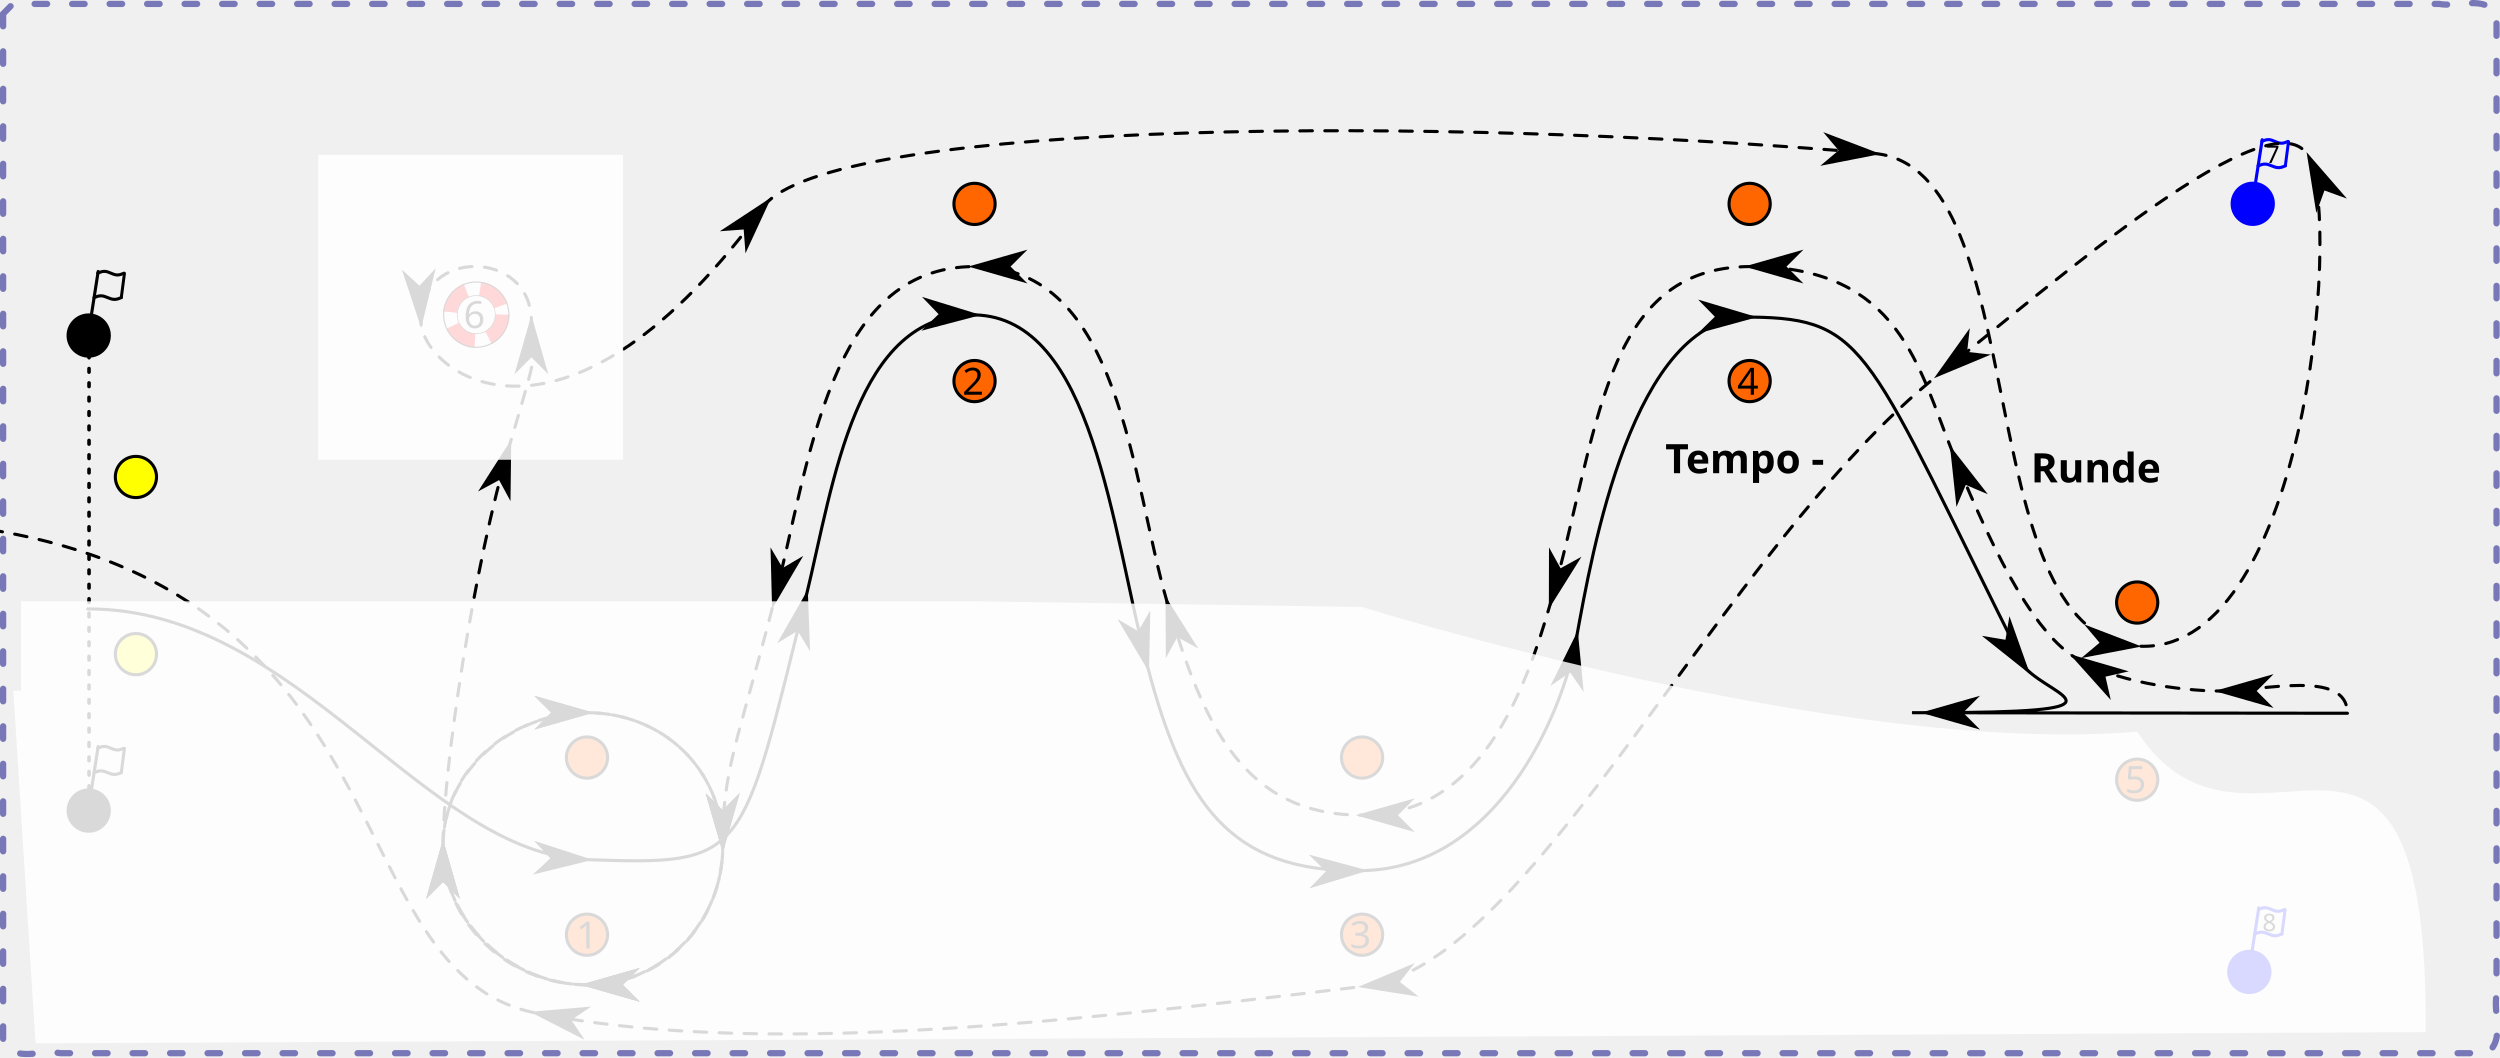
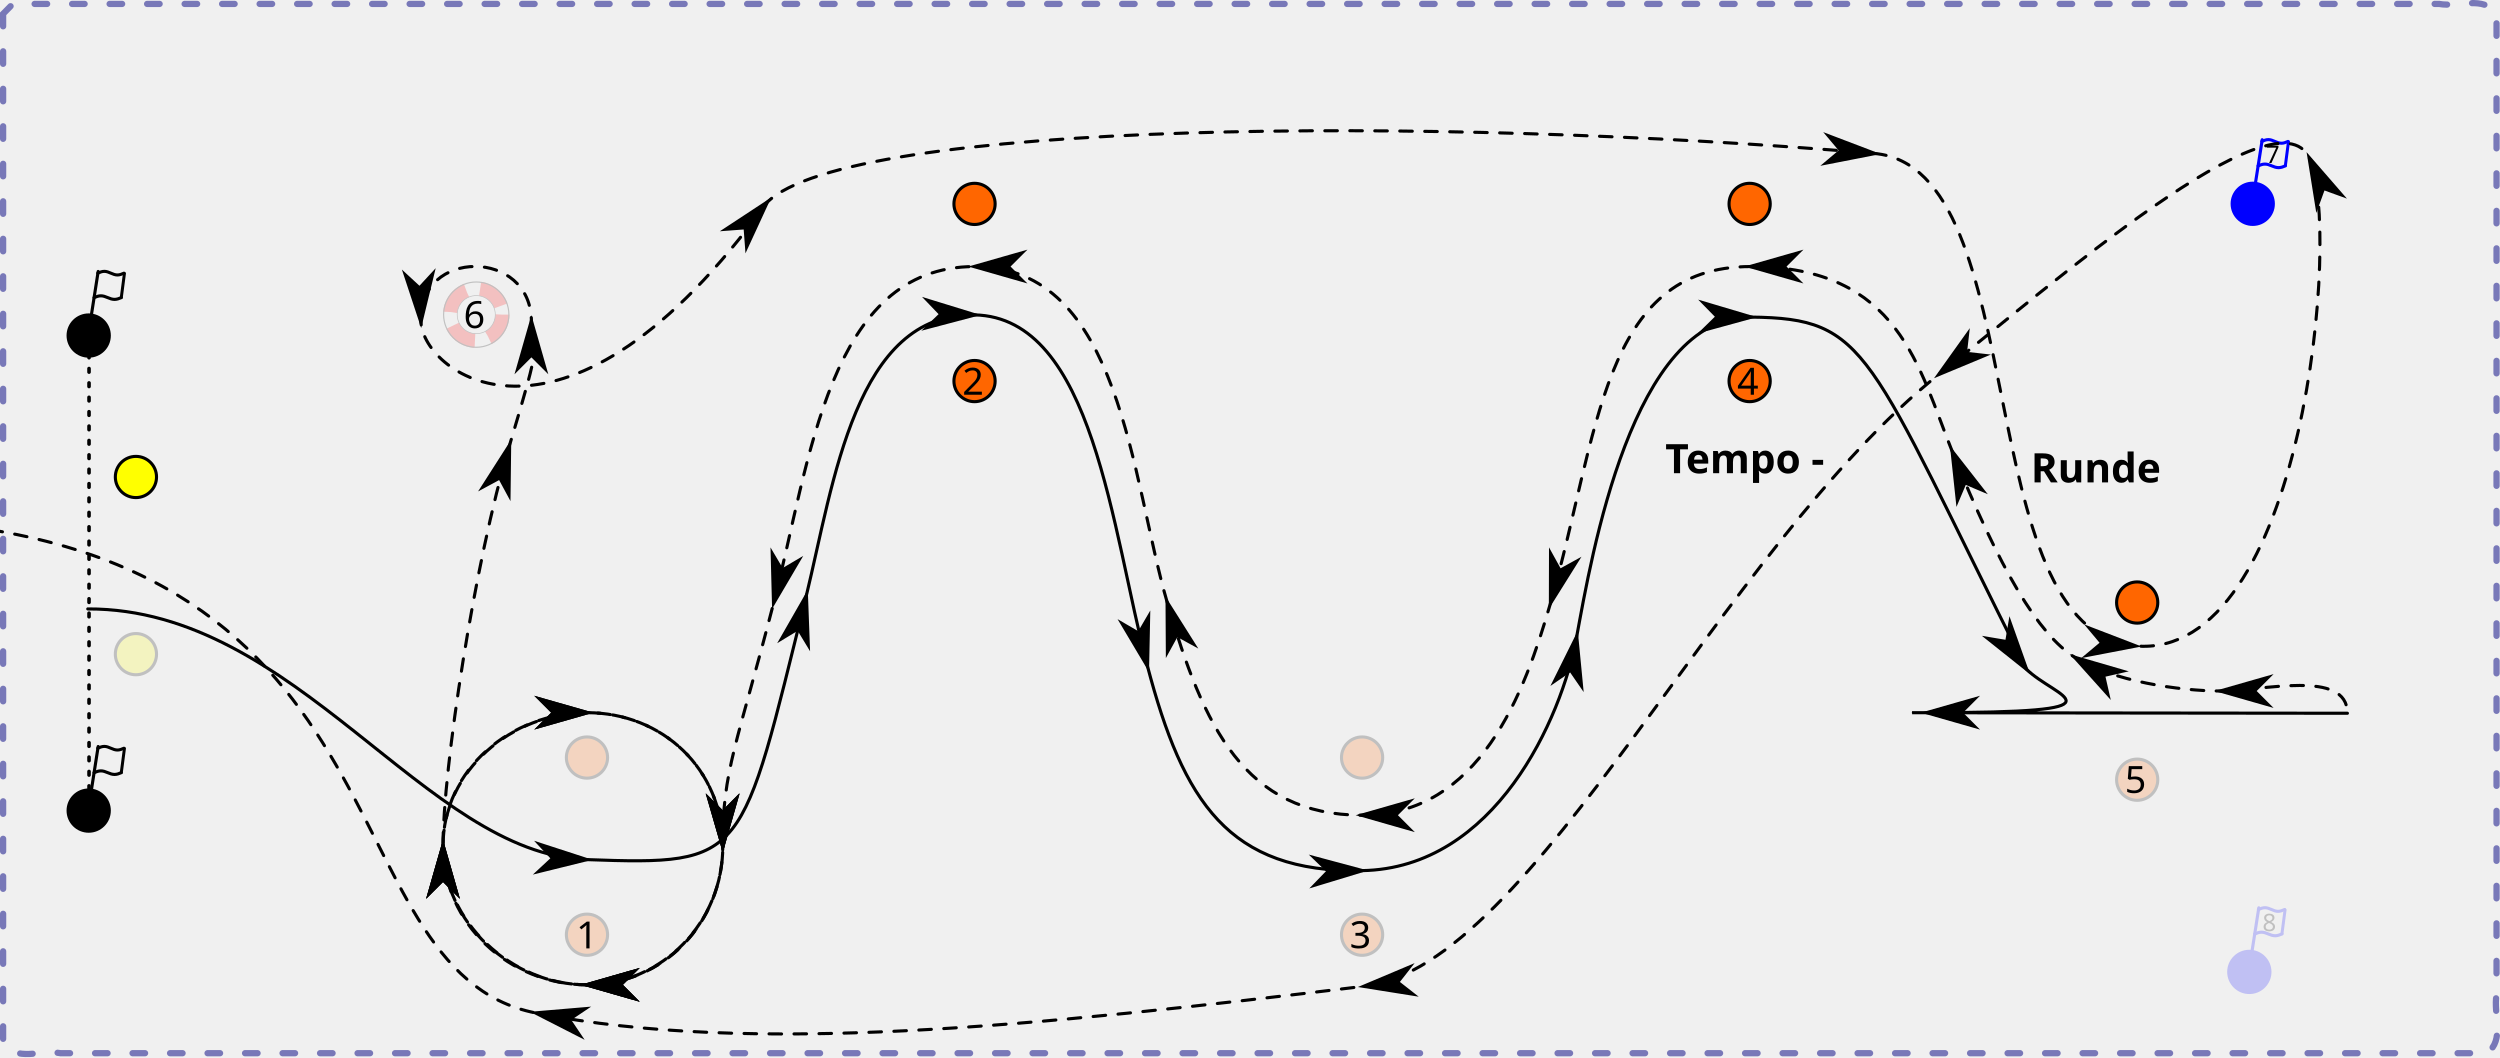
<svg xmlns="http://www.w3.org/2000/svg" version="1.0" id="svg3641" height="360.829" width="853.326" style="enable-background:new" xml:space="preserve">
  <defs id="arrows">
    <marker id="RazorWire" refX="0" refY="0" orient="auto" style="overflow:visible">
      <path id="path5527" style="fill:#34ff00;fill-opacity:1;fill-rule:evenodd;stroke:#34ff00;stroke-width:0.085pt;stroke-opacity:1" d="M 0.019,-0.632 V 0.595 L -6.621,2.568 H 9.113 L 2.979,0.595 V -0.632 L 9.166,-2.472 H -6.594 Z" />
    </marker>
    <marker orient="auto" refY="0" refX="0" id="Scissors" style="overflow:visible">
      <path id="schere" d="M 9.696,-3.847 C 8.661,-5.095 6.794,-5.052 5.4,-4.515 l -8.76,3.283 c -2.548,-1.394 -5.065,-0.995 -5.065,-1.673 0,-0.53 0.487,-0.414 0.414,-1.795 -0.07,-1.326 -1.454,-2.307 -2.763,-2.22 -1.309,-0.008 -2.666,0.995 -2.678,2.379 -0.098,1.393 1.074,2.688 2.461,2.779 1.624,0.242 4.499,-0.742 5.848,1.676 C -6.148,1.766 -7.931,1.771 -9.543,1.679 -10.882,1.602 -12.489,1.985 -13.128,3.301 c -0.617,1.261 -0.012,3.056 1.405,3.442 1.43,0.525 3.393,-0.138 3.733,-1.782 0.262,-1.267 -0.635,-1.862 -0.291,-2.322 0.26,-0.347 1.91,-0.146 4.85,-1.466 L 6.055,4.515 C 7.253,4.85 8.718,4.839 9.78,3.66 L -0.055,-0.057 Z M -9.832,-5.874 c 1.381,0.771 1.268,2.862 -0.167,3.268 -1.298,0.452 -2.956,-0.81 -2.542,-2.216 0.242,-1.154 1.764,-1.579 2.709,-1.052 z m 0.06,8.552 c 1.441,0.532 1.196,2.97 -0.269,3.298 -0.972,0.337 -2.361,-0.148 -2.459,-1.293 -0.189,-1.392 1.446,-2.65 2.728,-2.005 z" style="fill:#34ff00;fill-opacity:1;stroke:#34ff00;stroke-width:1.067;stroke-opacity:1" />
    </marker>
    <marker orient="auto" refY="0" refX="0" id="Legs" style="overflow:visible">
      <g id="g5494" transform="scale(-0.7)" style="fill:#34ff00;fill-opacity:1;stroke:#34ff00;stroke-opacity:1">
        <g id="g5496" transform="matrix(0,-1,-1,0,22.0892,22.73484)" style="fill:#34ff00;fill-opacity:1;stroke:#34ff00;stroke-opacity:1">
          <path id="path5498" d="m 22.636,22.054 c -7.371,5.036 -2.618,7.047 -6.23,14.339" style="fill:#34ff00;fill-opacity:1;fill-rule:evenodd;stroke:#34ff00;stroke-width:1.067pt;stroke-opacity:1" />
          <path id="path5500" d="m 22.825,21.918 c -1.451,8.904 3.772,9.355 4.805,14.747" style="fill:#34ff00;fill-opacity:1;fill-rule:evenodd;stroke:#34ff00;stroke-width:1.067pt;stroke-opacity:1" />
        </g>
        <path id="path5502" d="m -15.029,-7.181 -0.984,4.313 4.227,-1.305 z" style="fill:#34ff00;fill-opacity:1;fill-rule:evenodd;stroke:#34ff00;stroke-width:1.067pt;stroke-opacity:1" />
        <path id="path5504" d="m -16.23,4.861 1.999,3.946 2.418,-3.704 z" style="fill:#34ff00;fill-opacity:1;fill-rule:evenodd;stroke:#34ff00;stroke-width:1.067pt;stroke-opacity:1" />
      </g>
    </marker>
    <linearGradient id="linearGradient5477">
      <stop style="stop-color:#57e307;stop-opacity:1;" offset="0" id="stop5479" />
    </linearGradient>
    <marker style="overflow:visible" id="Arrow1Lend" refX="0" refY="0" orient="auto">
      <path style="fill-rule:evenodd;stroke:#000000;stroke-width:0.853pt;marker-start:none" d="M -10.667,0 -14.933,4.267 0,0 -14.933,-4.267 Z" id="path3104" />
    </marker>
    <marker style="overflow:visible" id="Arrow1Lstart" refX="0" refY="0" orient="auto">
      <path style="fill-rule:evenodd;stroke:#000000;stroke-width:0.853pt;marker-start:none" d="M 10.667,0 14.933,-4.267 0,0 14.933,4.267 Z" id="path3282" />
    </marker>
    <marker style="overflow:visible" id="Arrow1Lstart-7" refX="0" refY="0" orient="auto">
      <path style="fill-rule:evenodd;stroke:#000000;stroke-width:0.853pt;marker-start:none" d="M 10.667,0 14.933,-4.267 0,0 14.933,4.267 Z" id="path3282-4" />
    </marker>
    <marker style="overflow:visible" id="Arrow1Lend-6" refX="0" refY="0" orient="auto">
      <path style="fill-rule:evenodd;stroke:#000000;stroke-width:0.853pt;marker-start:none" d="M -10.667,0 -14.933,4.267 0,0 -14.933,-4.267 Z" id="path3104-0" />
    </marker>
  </defs>
  <g transform="translate(-215.4445,-435.3955)" style="display:inline" id="Parcours">
    <defs id="defs2076" />
    <g id="g1" />
    <g id="layer6" style="display:inline">
      <g transform="translate(18.94796,85.04597)" id="Zeitnahme" style="display:inline">
        <g id="g13156" transform="translate(-177.6378,-94.48819)">
          <path style="fill:#000000;fill-opacity:1;stroke:#000000;stroke-width:1.762" d="m 411.087,559.37 c 0,-3.685 -2.986,-6.678 -6.678,-6.678 -3.683,0 -6.678,2.987 -6.678,6.678 0,3.685 2.987,6.678 6.678,6.678 3.685,0 6.678,-2.987 6.678,-6.678 z" id="path13158" />
        </g>
        <g id="g13172" transform="translate(-177.6378,67.66194)">
          <path style="fill:#000000;fill-opacity:1;stroke:#000000;stroke-width:1.762" d="m 411.087,559.37 c 0,-3.685 -2.986,-6.678 -6.678,-6.678 -3.683,0 -6.678,2.987 -6.678,6.678 0,3.685 2.987,6.678 6.678,6.678 3.685,0 6.678,-2.987 6.678,-6.678 z" id="path13174" />
        </g>
        <path style="fill:none;stroke:#000000;stroke-width:1.228;stroke-linecap:round;stroke-linejoin:miter;stroke-miterlimit:4;stroke-dasharray:1.228, 3.684;stroke-dashoffset:0;stroke-opacity:1" d="m 226.886,466.315 c 0,23.379 0,46.759 0,70.138 0,19.991 0,67.885 0,87.271" id="path14169" />
      </g>
-       <g transform="translate(113.4362,157.2769)" id="Tor1" style="display:inline;fill:#ff6600">
+       <g transform="translate(113.4362,157.2769)" id="Tor1" opacity="0.2" style="display:inline;fill:#ff6600">
        <path style="fill:#ff6600;stroke:#000000;stroke-width:1.056" d="m 309.393,536.693 c 0,-3.883 -3.149,-7.032 -7.031,-7.032 -3.881,0 -7.031,3.148 -7.031,7.032 0,3.883 3.15,7.031 7.031,7.031 3.882,0 7.031,-3.147 7.031,-7.031 z" id="Tor1_innen" />
        <path style="fill:#ff6600;stroke:#000000;stroke-width:1.056" d="m 309.393,597.166 c 0,-3.883 -3.149,-7.032 -7.031,-7.032 -3.881,0 -7.031,3.148 -7.031,7.032 0,3.883 3.15,7.031 7.031,7.031 3.882,0 7.031,-3.147 7.031,-7.031 z" id="Tor1_aussen" />
      </g>
      <g transform="translate(226.8221,-31.69941)" id="Tor2" style="display:inline;fill:#ff6600">
        <path style="fill:#ff6600;stroke:#000000;stroke-width:1.056" d="m 328.291,536.693 c 0,-3.883 -3.149,-7.032 -7.031,-7.032 -3.881,0 -7.031,3.148 -7.031,7.032 0,3.883 3.15,7.031 7.031,7.031 3.882,0 7.031,-3.147 7.031,-7.031 z" id="Tor2_aussen" />
        <path style="fill:#ff6600;stroke:#000000;stroke-width:1.056" d="m 328.291,597.166 c 0,-3.883 -3.149,-7.032 -7.031,-7.032 -3.881,0 -7.031,3.148 -7.031,7.032 0,3.883 3.15,7.031 7.031,7.031 3.882,0 7.031,-3.147 7.031,-7.031 z" id="Tor2_innen" />
      </g>
-       <g transform="translate(340.2078,157.2769)" id="Tor3" style="display:inline;fill:#ff6600">
+       <g transform="translate(340.2078,157.2769)" id="Tor3" opacity="0.2" style="display:inline;fill:#ff6600">
        <path style="fill:#ff6600;stroke:#000000;stroke-width:1.056" d="m 347.189,536.693 c 0,-3.883 -3.149,-7.032 -7.031,-7.032 -3.881,0 -7.031,3.148 -7.031,7.032 0,3.883 3.15,7.031 7.031,7.031 3.882,0 7.031,-3.147 7.031,-7.031 z" id="Tor3_innen" />
        <path style="fill:#ff6600;stroke:#000000;stroke-width:1.056" d="m 347.189,597.166 c 0,-3.883 -3.149,-7.032 -7.031,-7.032 -3.881,0 -7.031,3.148 -7.031,7.032 0,3.883 3.15,7.031 7.031,7.031 3.882,0 7.031,-3.147 7.031,-7.031 z" id="Tor3_aussen" />
      </g>
      <g transform="translate(453.5935,-31.69941)" id="Tor4" style="display:inline;fill:#ff6600">
        <path style="fill:#ff6600;stroke:#000000;stroke-width:1.056" d="m 366.086,536.693 c 0,-3.883 -3.149,-7.032 -7.031,-7.032 -3.881,0 -7.031,3.148 -7.031,7.032 0,3.883 3.15,7.031 7.031,7.031 3.882,0 7.031,-3.147 7.031,-7.031 z" id="Tor4_aussen" />
        <path style="fill:#ff6600;stroke:#000000;stroke-width:1.056" d="m 366.086,597.166 c 0,-3.883 -3.149,-7.032 -7.031,-7.032 -3.881,0 -7.031,3.148 -7.031,7.032 0,3.883 3.15,7.031 7.031,7.031 3.882,0 7.031,-3.147 7.031,-7.031 z" id="Tor4_innen" />
      </g>
      <g transform="translate(566.9793,104.3635)" id="Tor5" style="display:inline;fill:#ff6600">
        <path style="fill:#ff6600;stroke:#000000;stroke-width:1.056" d="m 384.984,536.693 c 0,-3.883 -3.149,-7.032 -7.031,-7.032 -3.881,0 -7.031,3.148 -7.031,7.032 0,3.883 3.15,7.031 7.031,7.031 3.882,0 7.031,-3.147 7.031,-7.031 z" id="Tor5_oben" />
-         <path style="fill:#ff6600;stroke:#000000;stroke-width:1.056" d="m 384.984,597.166 c 0,-3.883 -3.149,-7.032 -7.031,-7.032 -3.881,0 -7.031,3.148 -7.031,7.032 0,3.883 3.15,7.031 7.031,7.031 3.882,0 7.031,-3.147 7.031,-7.031 z" id="Tor5_unten" />
+         <path style="fill:#ff6600;stroke:#000000;stroke-width:1.056" d="m 384.984,597.166 c 0,-3.883 -3.149,-7.032 -7.031,-7.032 -3.881,0 -7.031,3.148 -7.031,7.032 0,3.883 3.15,7.031 7.031,7.031 3.882,0 7.031,-3.147 7.031,-7.031 z" id="Tor5_unten" opacity="0.2" />
      </g>
-       <g transform="translate(18.94796,138.3793)" id="Schikane" style="display:inline">
+       <g transform="translate(18.94796,138.3793)" id="Schikane" opacity="0.2" style="display:inline">
        <g style="fill:none" id="Ring">
          <ellipse id="path8826" style="fill:none;stroke:#ff0000;stroke-width:4.821;stroke-linecap:butt;stroke-linejoin:round;stroke-miterlimit:4;stroke-dasharray:9.643, 4.821;stroke-dashoffset:0;stroke-opacity:1" cx="359.055" cy="404.409" rx="8.928" ry="8.928" />
          <ellipse style="display:inline;fill:none;stroke:#000000;stroke-width:0.229;stroke-linecap:round;stroke-linejoin:round;stroke-miterlimit:4;stroke-dasharray:none;stroke-dashoffset:0;stroke-opacity:1" id="path3620" cx="359.055" cy="404.409" rx="6.5" ry="6.5" />
          <ellipse style="display:inline;fill:none;stroke:#000000;stroke-width:0.393;stroke-linecap:round;stroke-linejoin:round;stroke-miterlimit:4;stroke-dasharray:none;stroke-dashoffset:0;stroke-opacity:1" id="path2733" cx="359.055" cy="404.409" rx="11.142" ry="11.142" />
        </g>
      </g>
      <g transform="translate(-40.52031,61.51377)" id="Start+Ziel" style="display:inline">
        <path style="fill:#ffff00;stroke:#000000;stroke-width:1.056" d="m 309.393,536.693 c 0,-3.883 -3.149,-7.032 -7.031,-7.032 -3.881,0 -7.031,3.148 -7.031,7.032 0,3.883 3.15,7.031 7.031,7.031 3.882,0 7.031,-3.147 7.031,-7.031 z" id="Tor1_innen-7" />
-         <path style="fill:#ffff00;stroke:#000000;stroke-width:1.056" d="m 309.393,597.166 c 0,-3.883 -3.149,-7.032 -7.031,-7.032 -3.881,0 -7.031,3.148 -7.031,7.032 0,3.883 3.15,7.031 7.031,7.031 3.882,0 7.031,-3.147 7.031,-7.031 z" id="Tor1_aussen-3" />
+         <path style="fill:#ffff00;stroke:#000000;stroke-width:1.056" d="m 309.393,597.166 c 0,-3.883 -3.149,-7.032 -7.031,-7.032 -3.881,0 -7.031,3.148 -7.031,7.032 0,3.883 3.15,7.031 7.031,7.031 3.882,0 7.031,-3.147 7.031,-7.031 z" id="Tor1_aussen-3" opacity="0.2" />
      </g>
    </g>
  </g>
  <g transform="translate(-215.4445,-435.3955)" style="display:inline" id="ParcoursLabel">
    <defs id="defs2832" />
    <g id="g3113" style="display:inline">
      <text xml:space="preserve" style="font-style:normal;font-weight:normal;font-size:12.8px;line-height:0%;font-family:'Arial Black';display:inline;fill:#000000;fill-opacity:1;stroke:none;stroke-width:1.067" x="373.691" y="547.37" id="text3034">
        <tspan id="tspan3032" x="373.691" y="547.37" style="font-size:12.8px;line-height:1.25;stroke-width:1.067">6</tspan>
      </text>
      <text xml:space="preserve" style="font-style:normal;font-weight:normal;font-size:12.8px;line-height:0%;font-family:'Arial Black';display:inline;fill:#000000;fill-opacity:1;stroke:none;stroke-width:1.067" x="412.13" y="759.102" id="text3038">
        <tspan id="tspan3036" x="412.13" y="759.102" style="font-size:12.8px;line-height:1.25;stroke-width:1.067">1</tspan>
      </text>
      <text xml:space="preserve" style="font-style:normal;font-weight:normal;font-size:12.8px;line-height:0%;font-family:'Arial Black';display:inline;fill:#000000;fill-opacity:1;stroke:none;stroke-width:1.067" x="808.383" y="570.125" id="text3042">
        <tspan id="tspan3040" x="808.383" y="570.125" style="font-size:12.8px;line-height:1.25;stroke-width:1.067">4</tspan>
      </text>
      <text xml:space="preserve" style="font-style:normal;font-weight:normal;font-size:12.8px;line-height:0%;font-family:'Arial Black';display:inline;fill:#000000;fill-opacity:1;stroke:none;stroke-width:1.067" x="940.704" y="706.032" id="text3046">
        <tspan id="tspan3044" x="940.704" y="706.032" style="font-size:12.8px;line-height:1.25;stroke-width:1.067">5</tspan>
      </text>
      <text xml:space="preserve" style="font-style:normal;font-weight:normal;font-size:12.8px;line-height:0%;font-family:'Arial Black';display:inline;fill:#000000;fill-opacity:1;stroke:none;stroke-width:1.067" x="676.131" y="759.024" id="text3050">
        <tspan id="tspan3048" x="676.131" y="759.024" style="font-size:12.8px;line-height:1.25;stroke-width:1.067">3</tspan>
      </text>
      <g transform="translate(579.9631,-35.51099)" id="g3068" style="display:inline">
        <path id="path3052" d="m 411.087,540.472 c 0,-3.685 -2.986,-6.678 -6.678,-6.678 -3.683,0 -6.678,2.987 -6.678,6.678 0,3.685 2.987,6.678 6.678,6.678 3.685,0 6.678,-2.987 6.678,-6.678 z" style="fill:#0000ff;fill-opacity:1;stroke:#0000ff;stroke-width:1.762" />
        <g style="stroke:#0000ff" id="g3062">
          <path id="path3054" d="m 407.511,519.18 c 0.372,-0.161 0.745,-0.325 1.117,-0.438 0.372,-0.114 0.744,-0.181 1.117,-0.181 0.372,0 0.744,0.063 1.117,0.181 0.372,0.113 0.744,0.273 1.116,0.438 0.369,0.16 0.745,0.321 1.117,0.434 0.369,0.114 0.745,0.181 1.117,0.181 0.368,0 0.745,-0.064 1.117,-0.181 0.368,-0.113 0.744,-0.274 1.117,-0.434" style="fill:none;stroke:#0000ff;stroke-width:1.052;stroke-linecap:round;stroke-linejoin:round" />
          <path id="path3056" d="m 407.643,518.601 -2.7,17.3 v 0.258 0" style="fill:none;stroke:#0000ff;stroke-width:1.067;stroke-linecap:round;stroke-linejoin:round" />
          <path id="path3058" d="m 406.246,527.522 c 0.384,-0.158 0.775,-0.317 1.163,-0.429 0.383,-0.113 0.775,-0.179 1.163,-0.179 0.383,0 0.774,0.062 1.163,0.179 0.387,0.112 0.774,0.271 1.163,0.429 0.387,0.159 0.774,0.317 1.162,0.433 0.388,0.109 0.775,0.175 1.163,0.175 0.388,0 0.775,-0.062 1.163,-0.175 0.387,-0.112 0.775,-0.271 1.163,-0.433" style="fill:none;stroke:#0000ff;stroke-width:1.067;stroke-linecap:round;stroke-linejoin:round" />
          <path id="path3060" d="m 416.604,519.31 -1.039,7.969 v 0.12 0" style="fill:none;stroke:#0000ff;stroke-width:1.024;stroke-linecap:round" />
        </g>
        <text xml:space="preserve" style="font-style:normal;font-weight:normal;font-size:12.8px;line-height:0%;font-family:'Arial Black';fill:#000000;fill-opacity:1;stroke:none;stroke-width:1.067" x="408.873" y="526.543" id="text3066">
          <tspan id="tspan3064" x="408.873" y="526.543" style="font-size:8.242px;line-height:1.25;stroke-width:1.067">7</tspan>
        </text>
      </g>
      <text xml:space="preserve" style="font-style:normal;font-weight:normal;font-size:12.8px;line-height:0%;font-family:'Arial Black';display:inline;fill:#000000;fill-opacity:1;stroke:none;stroke-width:1.067" x="543.926" y="570.125" id="text3090">
        <tspan id="tspan3088" x="543.926" y="570.125" style="font-size:12.8px;line-height:1.25;stroke-width:1.067">2</tspan>
      </text>
      <g id="g3100">
        <path id="path3092" d="m 248.821,528.636 c 0.372,-0.161 0.745,-0.325 1.117,-0.438 0.372,-0.114 0.744,-0.181 1.117,-0.181 0.372,0 0.744,0.063 1.117,0.181 0.372,0.113 0.744,0.273 1.116,0.438 0.369,0.16 0.745,0.321 1.117,0.434 0.369,0.114 0.745,0.181 1.117,0.181 0.368,0 0.745,-0.064 1.117,-0.181 0.368,-0.113 0.744,-0.274 1.117,-0.434" style="display:inline;fill:none;stroke:#000000;stroke-width:1.052;stroke-linecap:round;stroke-linejoin:round" />
        <path id="path3094" d="m 248.953,528.057 -2.7,17.3 v 0.258 0" style="display:inline;fill:none;stroke:#000000;stroke-width:1.067;stroke-linecap:round;stroke-linejoin:round" />
        <path id="path3096" d="m 247.556,536.977 c 0.384,-0.158 0.775,-0.317 1.163,-0.429 0.383,-0.113 0.775,-0.179 1.163,-0.179 0.383,0 0.774,0.062 1.163,0.179 0.387,0.112 0.774,0.271 1.163,0.429 0.387,0.159 0.774,0.317 1.162,0.433 0.388,0.109 0.775,0.175 1.163,0.175 0.388,0 0.775,-0.062 1.163,-0.175 0.387,-0.112 0.775,-0.271 1.163,-0.433" style="display:inline;fill:none;stroke:#000000;stroke-width:1.067;stroke-linecap:round;stroke-linejoin:round" />
        <path id="path3098" d="m 257.914,528.766 -1.039,7.969 v 0.12 0" style="display:inline;fill:none;stroke:#000000;stroke-width:1.024;stroke-linecap:round" />
      </g>
      <g id="g3111">
        <path id="path3102" d="m 248.821,690.786 c 0.372,-0.161 0.745,-0.325 1.117,-0.438 0.372,-0.114 0.744,-0.181 1.117,-0.181 0.372,0 0.744,0.063 1.117,0.181 0.372,0.113 0.744,0.273 1.116,0.438 0.369,0.16 0.745,0.321 1.117,0.434 0.369,0.114 0.745,0.181 1.117,0.181 0.368,0 0.745,-0.064 1.117,-0.181 0.368,-0.113 0.744,-0.274 1.117,-0.434" style="display:inline;fill:none;stroke:#000000;stroke-width:1.052;stroke-linecap:round;stroke-linejoin:round" />
        <path id="path3105" d="m 248.953,690.207 -2.7,17.3 v 0.258 0" style="display:inline;fill:none;stroke:#000000;stroke-width:1.067;stroke-linecap:round;stroke-linejoin:round" />
        <path id="path3107" d="m 247.556,699.127 c 0.384,-0.158 0.775,-0.317 1.163,-0.429 0.383,-0.113 0.775,-0.179 1.163,-0.179 0.383,0 0.774,0.062 1.163,0.179 0.387,0.112 0.774,0.271 1.163,0.429 0.387,0.159 0.774,0.317 1.162,0.433 0.388,0.109 0.775,0.175 1.163,0.175 0.388,0 0.775,-0.062 1.163,-0.175 0.387,-0.112 0.775,-0.271 1.163,-0.433" style="display:inline;fill:none;stroke:#000000;stroke-width:1.067;stroke-linecap:round;stroke-linejoin:round" />
        <path id="path3109" d="m 257.914,690.916 -1.039,7.969 v 0.12 0" style="display:inline;fill:none;stroke:#000000;stroke-width:1.024;stroke-linecap:round" />
      </g>
    </g>
  </g>
-   <g transform="translate(363.3543,-208.7303)" id="SpeedbojeKlasse7" style="display:inline;enable-background:new">
+   <g transform="translate(363.3543,-208.7303)" id="SpeedbojeKlasse7" opacity="0.2" style="display:inline;enable-background:new">
    <path id="path2174" d="m 411.087,540.472 c 0,-3.685 -2.986,-6.678 -6.678,-6.678 -3.683,0 -6.678,2.987 -6.678,6.678 0,3.685 2.987,6.678 6.678,6.678 3.685,0 6.678,-2.987 6.678,-6.678 z" style="fill:#0000ff;fill-opacity:1;stroke:#0000ff;stroke-width:1.762" />
    <g style="fill:none;stroke:#0000ff" id="g2184">
      <path id="path2176" d="m 407.511,519.18 c 0.372,-0.161 0.745,-0.325 1.117,-0.438 0.372,-0.114 0.744,-0.181 1.117,-0.181 0.372,0 0.744,0.063 1.117,0.181 0.372,0.113 0.744,0.273 1.116,0.438 0.369,0.16 0.745,0.321 1.117,0.434 0.369,0.114 0.745,0.181 1.117,0.181 0.368,0 0.745,-0.064 1.117,-0.181 0.368,-0.113 0.744,-0.274 1.117,-0.434" style="fill:none;stroke:#0000ff;stroke-width:1.052;stroke-linecap:round;stroke-linejoin:round" />
      <path id="path2178" d="m 407.643,518.601 -2.7,17.3 v 0.258 0" style="fill:none;stroke:#0000ff;stroke-width:1.067;stroke-linecap:round;stroke-linejoin:round" />
      <path id="path2180" d="m 406.246,527.522 c 0.384,-0.158 0.775,-0.317 1.163,-0.429 0.383,-0.113 0.775,-0.179 1.163,-0.179 0.383,0 0.774,0.062 1.163,0.179 0.387,0.112 0.774,0.271 1.163,0.429 0.387,0.159 0.774,0.317 1.162,0.433 0.388,0.109 0.775,0.175 1.163,0.175 0.388,0 0.775,-0.062 1.163,-0.175 0.387,-0.112 0.775,-0.271 1.163,-0.433" style="fill:none;stroke:#0000ff;stroke-width:1.067;stroke-linecap:round;stroke-linejoin:round" />
      <path id="path2182" d="m 416.604,519.31 -1.039,7.969 v 0.12 0" style="fill:none;stroke:#0000ff;stroke-width:1.024;stroke-linecap:round" />
    </g>
    <text xml:space="preserve" style="font-style:normal;font-weight:normal;font-size:12.8px;line-height:0%;font-family:'Arial Black';fill:#000000;fill-opacity:1;stroke:none;stroke-width:1.067" x="408.873" y="526.543" id="text2188">
      <tspan id="tspan2186" x="408.873" y="526.543" style="font-size:8.242px;line-height:1.25;stroke-width:1.067">8</tspan>
    </text>
  </g>
  <g transform="translate(-215.4445,-435.3955)" style="display:inline" id="Klasse7_rc5">
    <path id="path3415" d="m 169.627,612.629 c 191.122,3.112 154.526,153.963 228.822,168.552 74.295,14.589 170.648,4.426 282.681,-9.151 57.817,-7.006 121.464,-149.389 196.184,-208.91 38.154,-30.393 115.197,-97.734 126.372,-73.792 11.176,23.942 -1.99,171.639 -59.421,166.542 -57.431,-5.097 -33.971,-163.372 -89.062,-168.092 -151.061,-12.944 -349.409,-11.197 -377.937,16.681 -68.294,94.744 -117.416,58.974 -118.153,40.691 -1.011,-25.058 37.712,-25.079 37.712,0 0,15.274 4.503,2.236 -7.509,42.396 -12.012,40.159 -22.661,110.333 -22.663,136.631 -0.002,25.87 23.429,47.369 49.146,47.369 25.717,0 46.349,-21 46.349,-47.333 0,-26.333 -20.632,-45.56 -46.349,-45.56 -25.717,0 -49.143,19.227 -49.143,45.525 0,26.298 23.427,47.369 49.143,47.369 25.717,0 46.511,-21.463 46.349,-47.369 -0.162,-25.905 4.927,-34.694 17.386,-83.061 12.459,-48.205 18.661,-114.738 68.614,-114.738 49.951,0 53.378,72.457 65.733,114.738 12.355,42.281 26.346,72.534 66.486,72.534 40.14,0 55.394,-41.478 64.356,-72.534 16.463,-57.048 17.376,-114.738 68.292,-114.738 50.916,0 57.354,34.881 68.821,63.194 16.312,40.274 29.187,62.268 41.921,70.278 12.734,8.01 35.576,11.412 49.734,11.412 13.99,0 43.19,-7.596 43.19,7.587" style="display:inline;fill:none;stroke:#000000;stroke-width:1.066;stroke-linecap:round;stroke-linejoin:round;stroke-miterlimit:4;stroke-dasharray:4.263, 4.263;stroke-dashoffset:0;stroke-opacity:1;marker-start:none;marker-mid:url(#Arrow1Lstart);marker-end:none" />
    <path id="path3417" d="m 1016.681,678.851 c 0,0 -181.32,-0.198 -143.404,-0.198 71.653,0 43.372,-5.128 33.803,-14.92 -54.824,-109.218 -53.653,-119.673 -94.066,-120.105 -40.413,-0.433 -54.324,81.519 -59.43,109.238 -5.106,27.719 -27.807,78.951 -73.317,79.705 -45.51,0.754 -60.986,-23.578 -73.189,-69.9 -12.203,-46.322 -18.343,-118.973 -59.026,-119.797 -40.683,-0.824 -47.992,57.187 -57.414,95.945 -22.459,90.358 -20.057,91.969 -75.111,89.98 -55.054,-1.989 -98.673,-85.73 -170.121,-85.558" style="display:inline;fill:none;stroke:#000000;stroke-width:1.067;stroke-linecap:round;stroke-linejoin:round;stroke-miterlimit:4;stroke-dashoffset:0;stroke-opacity:1;marker-start:none;marker-mid:url(#Arrow1Lstart);marker-end:none" />
    <path id="path3419" d="m 462.148,724.213 c 0,-26.333 -20.632,-45.56 -46.349,-45.56 -25.717,0 -49.143,19.827 -49.143,45.56 0,26.47 22.661,47.333 49.143,47.333 26.47,0 46.349,-21.463 46.349,-47.333 z" style="display:inline;fill:none;stroke:#000000;stroke-width:1.067;stroke-linecap:round;stroke-linejoin:round;stroke-miterlimit:4;stroke-dasharray:4.267, 4.267;stroke-dashoffset:3.8;stroke-opacity:1;marker-start:none;marker-mid:url(#Arrow1Lstart);marker-end:none" />
    <text id="text3421" y="876.114" x="243.389" style="font-style:normal;font-weight:normal;font-size:12.8px;line-height:0%;font-family:Verdana;display:inline;fill:#e6e6e6;fill-opacity:1;stroke:none;stroke-width:1.067" xml:space="preserve">
      <tspan id="tspan3423" y="876.114" x="243.389" style="font-size:19.2px;line-height:1.25;stroke-width:1.067">Ablegen - Startlinie - in den Parcours, d.h. außen um die Tore 1 - 2 - 3 - 4 -</tspan>
      <tspan id="tspan3425" y="900.114" x="243.389" style="font-size:19.2px;line-height:1.25;stroke-width:1.067">rückwärts durch das Tor 5 - vorwärts wieder in den Parcours, d.h. durch die Tore</tspan>
      <tspan id="tspan3427" y="924.114" x="243.389" style="font-size:19.2px;line-height:1.25;stroke-width:1.067">4 - 3 - 2 - schnelle Umkreisung des Tores 1 (das Tor 1 bleibt an der Steuerbordseite!) -</tspan>
      <tspan id="tspan3429" y="948.114" x="243.389" style="font-size:19.2px;line-height:1.25;stroke-width:1.067">Schikane an der Tonne 6 - Temporunde: <tspan id="tspan3431" style="font-weight:bold;font-size:19.2px;fill:#e6e6e6;stroke-width:1.067">außen</tspan> an den Toren 2 und 4, um die</tspan>
      <tspan id="tspan3433" y="972.114" x="243.389" style="font-size:19.2px;line-height:1.25;stroke-width:1.067">Tonne 7, <tspan id="tspan3435" style="font-weight:bold;font-size:19.2px;fill:#e6e6e6;stroke-width:1.067">innen</tspan> an den Toren 4 und 2 vorbei - Ziellinie - anlegen.</tspan>
    </text>
    <g transform="translate(18.94796,138.3793)" id="g3437">
      <text xml:space="preserve" style="font-style:normal;font-weight:bold;font-size:12.8px;line-height:0%;font-family:Verdana;fill:#000000;fill-opacity:1;stroke:none;stroke-width:1.067" x="764.899" y="458.537" id="text3439">
        <tspan id="tspan3441" x="764.899" y="458.537" style="font-size:13.867px;line-height:1.25;stroke-width:1.067">Tempo -</tspan>
      </text>
      <text xml:space="preserve" style="font-style:normal;font-weight:bold;font-size:12.8px;line-height:0%;font-family:Verdana;fill:#000000;fill-opacity:1;stroke:none;stroke-width:1.067" x="889.699" y="461.668" id="text3443">
        <tspan id="tspan3445" x="889.699" y="461.668" style="font-size:13.867px;line-height:1.25;stroke-width:1.067">Runde</tspan>
      </text>
    </g>
    <text id="text3447" y="328.002" x="595.582" style="font-style:normal;font-weight:normal;font-size:12.8px;line-height:0%;font-family:Verdana;text-align:center;text-anchor:middle;display:inline;fill:#000000;fill-opacity:1;stroke:none;stroke-width:1.067" xml:space="preserve">
      <tspan style="font-weight:bold;font-size:38.4px;line-height:1.25;text-align:center;text-anchor:middle;stroke-width:1.067" y="328.002" x="595.582" id="tspan3449">DMYV-Jugend</tspan>
      <tspan id="tspan3451" style="font-weight:bold;font-size:38.4px;line-height:1.25;text-align:center;text-anchor:middle;stroke-width:1.067" y="376.002" x="595.582">Motorboot-Slalom</tspan>
      <tspan id="tspan3455" style="font-weight:bold;font-size:38.4px;line-height:1.25;text-align:center;text-anchor:middle;stroke-width:1.067" y="424.002" x="595.582">Klasse 7 rc5</tspan>
    </text>
  </g>
  <g id="Export_Area" style="display:inline;opacity:1" transform="translate(-180.8124,-194.4877)">
    <path style="display:inline;opacity:0.5;fill:none;fill-opacity:1;fill-rule:nonzero;stroke:#000080;stroke-width:2.133;stroke-linecap:round;stroke-linejoin:miter;stroke-miterlimit:4;stroke-dasharray:4.267, 8.533;stroke-dashoffset:0;stroke-opacity:1" d="m 181.879,199.201 c 0,117.134 0,234.268 0,351.402 4.38,6.419 13.104,2.145 19.592,3.374 276.059,0 552.117,0 828.176,0 6.295,-4.466 2.103,-13.361 3.309,-19.977 0,-111.6 0,-223.2 0,-334.8 -4.38,-6.419 -13.104,-2.145 -19.592,-3.374 -276.059,0 -552.117,0 -828.176,0 -1.103,1.125 -2.206,2.25 -3.309,3.374 z" id="rect4816" />
-     <g id="Alcatraz_2" style="display:inline">
-       <path style="display:inline;opacity:0.85;fill:#ffffff;fill-opacity:1;fill-rule:nonzero;stroke:none;stroke-width:2.133;stroke-linecap:round;stroke-linejoin:miter;stroke-miterlimit:4;stroke-dasharray:4.267, 8.533;stroke-dashoffset:0;stroke-opacity:1" d="m 187.969,399.733 v 30.549 h -2.602 l 7.569,120.32 815.853,-3.817 c 0.895,-140.996 -60.538,-44.701 -98.484,-102.551 -101.724,8.455 -264.577,-42.571 -264.577,-42.571 L 513.375,399.733 Z" id="rect5805" />
-       <rect style="display:inline;opacity:0.85;fill:#ffffff;fill-opacity:1;fill-rule:nonzero;stroke:none;stroke-width:2.133;stroke-linecap:round;stroke-linejoin:miter;stroke-miterlimit:4;stroke-dasharray:4.267, 8.533;stroke-dashoffset:0;stroke-opacity:1" id="rect6021" width="104.066" height="104.066" x="289.434" y="247.354" />
-     </g>
    <g id="g2" />
+     <g id="g3" />
  </g>
</svg>
